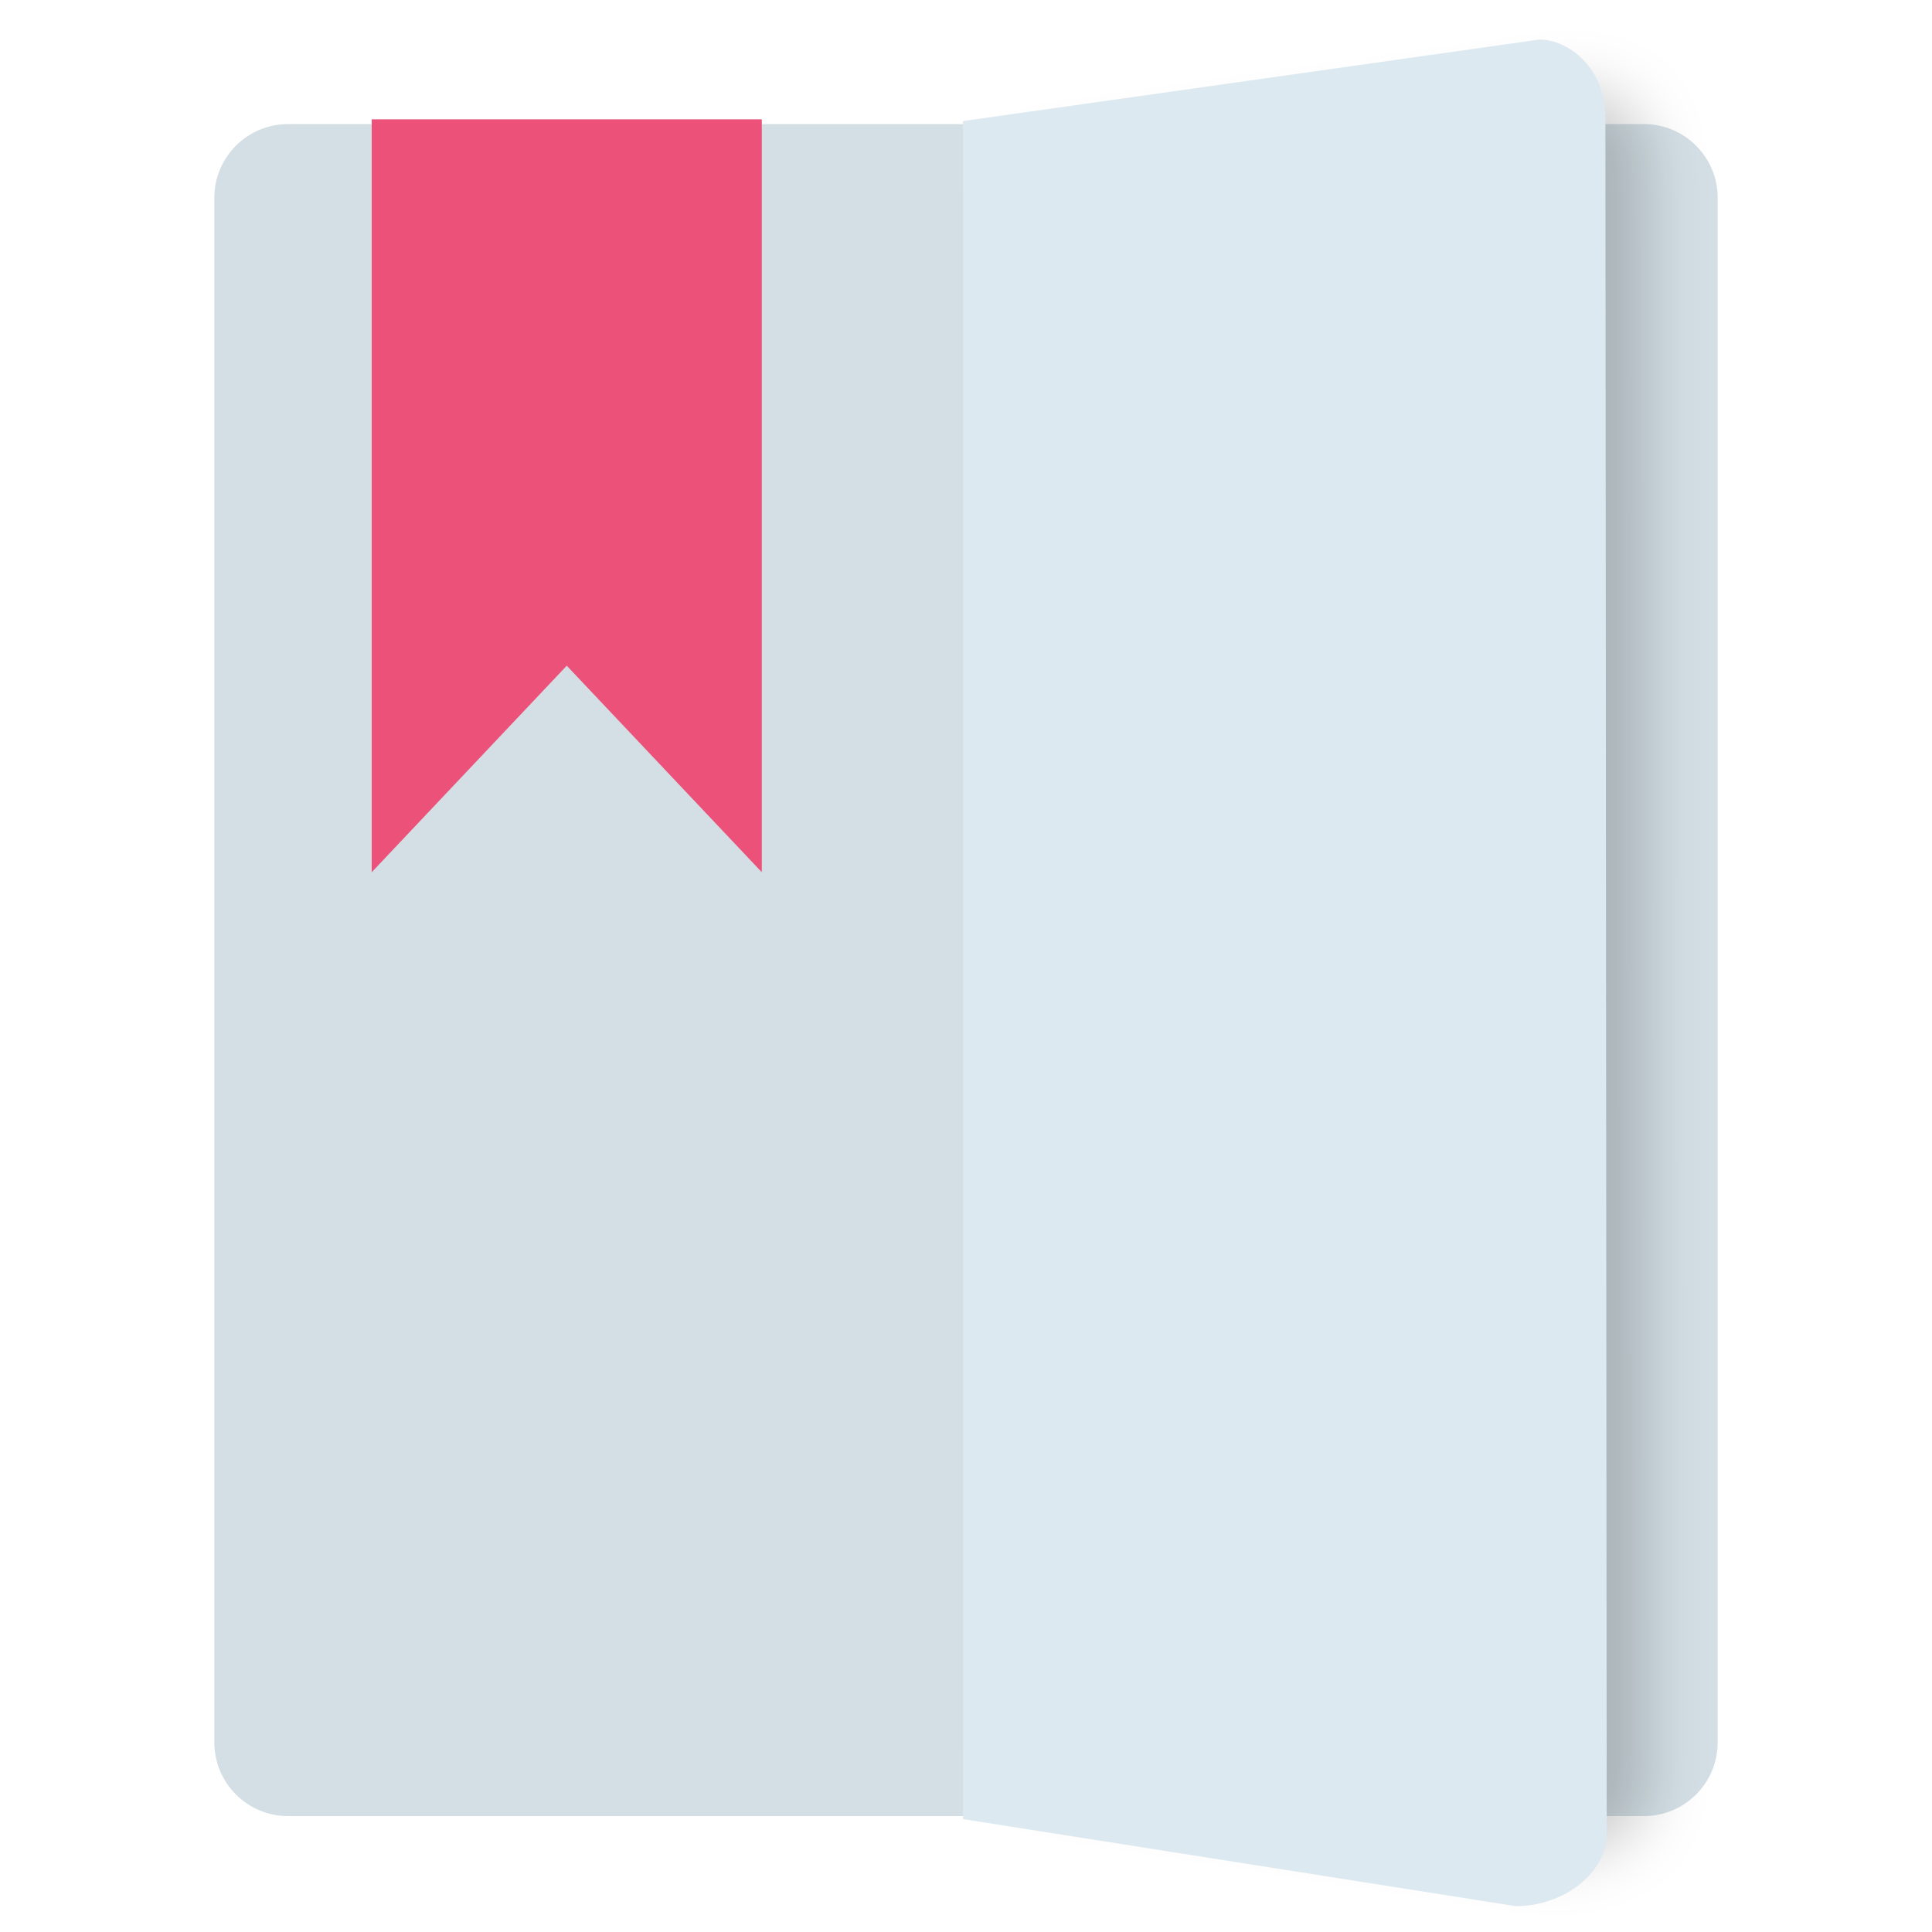
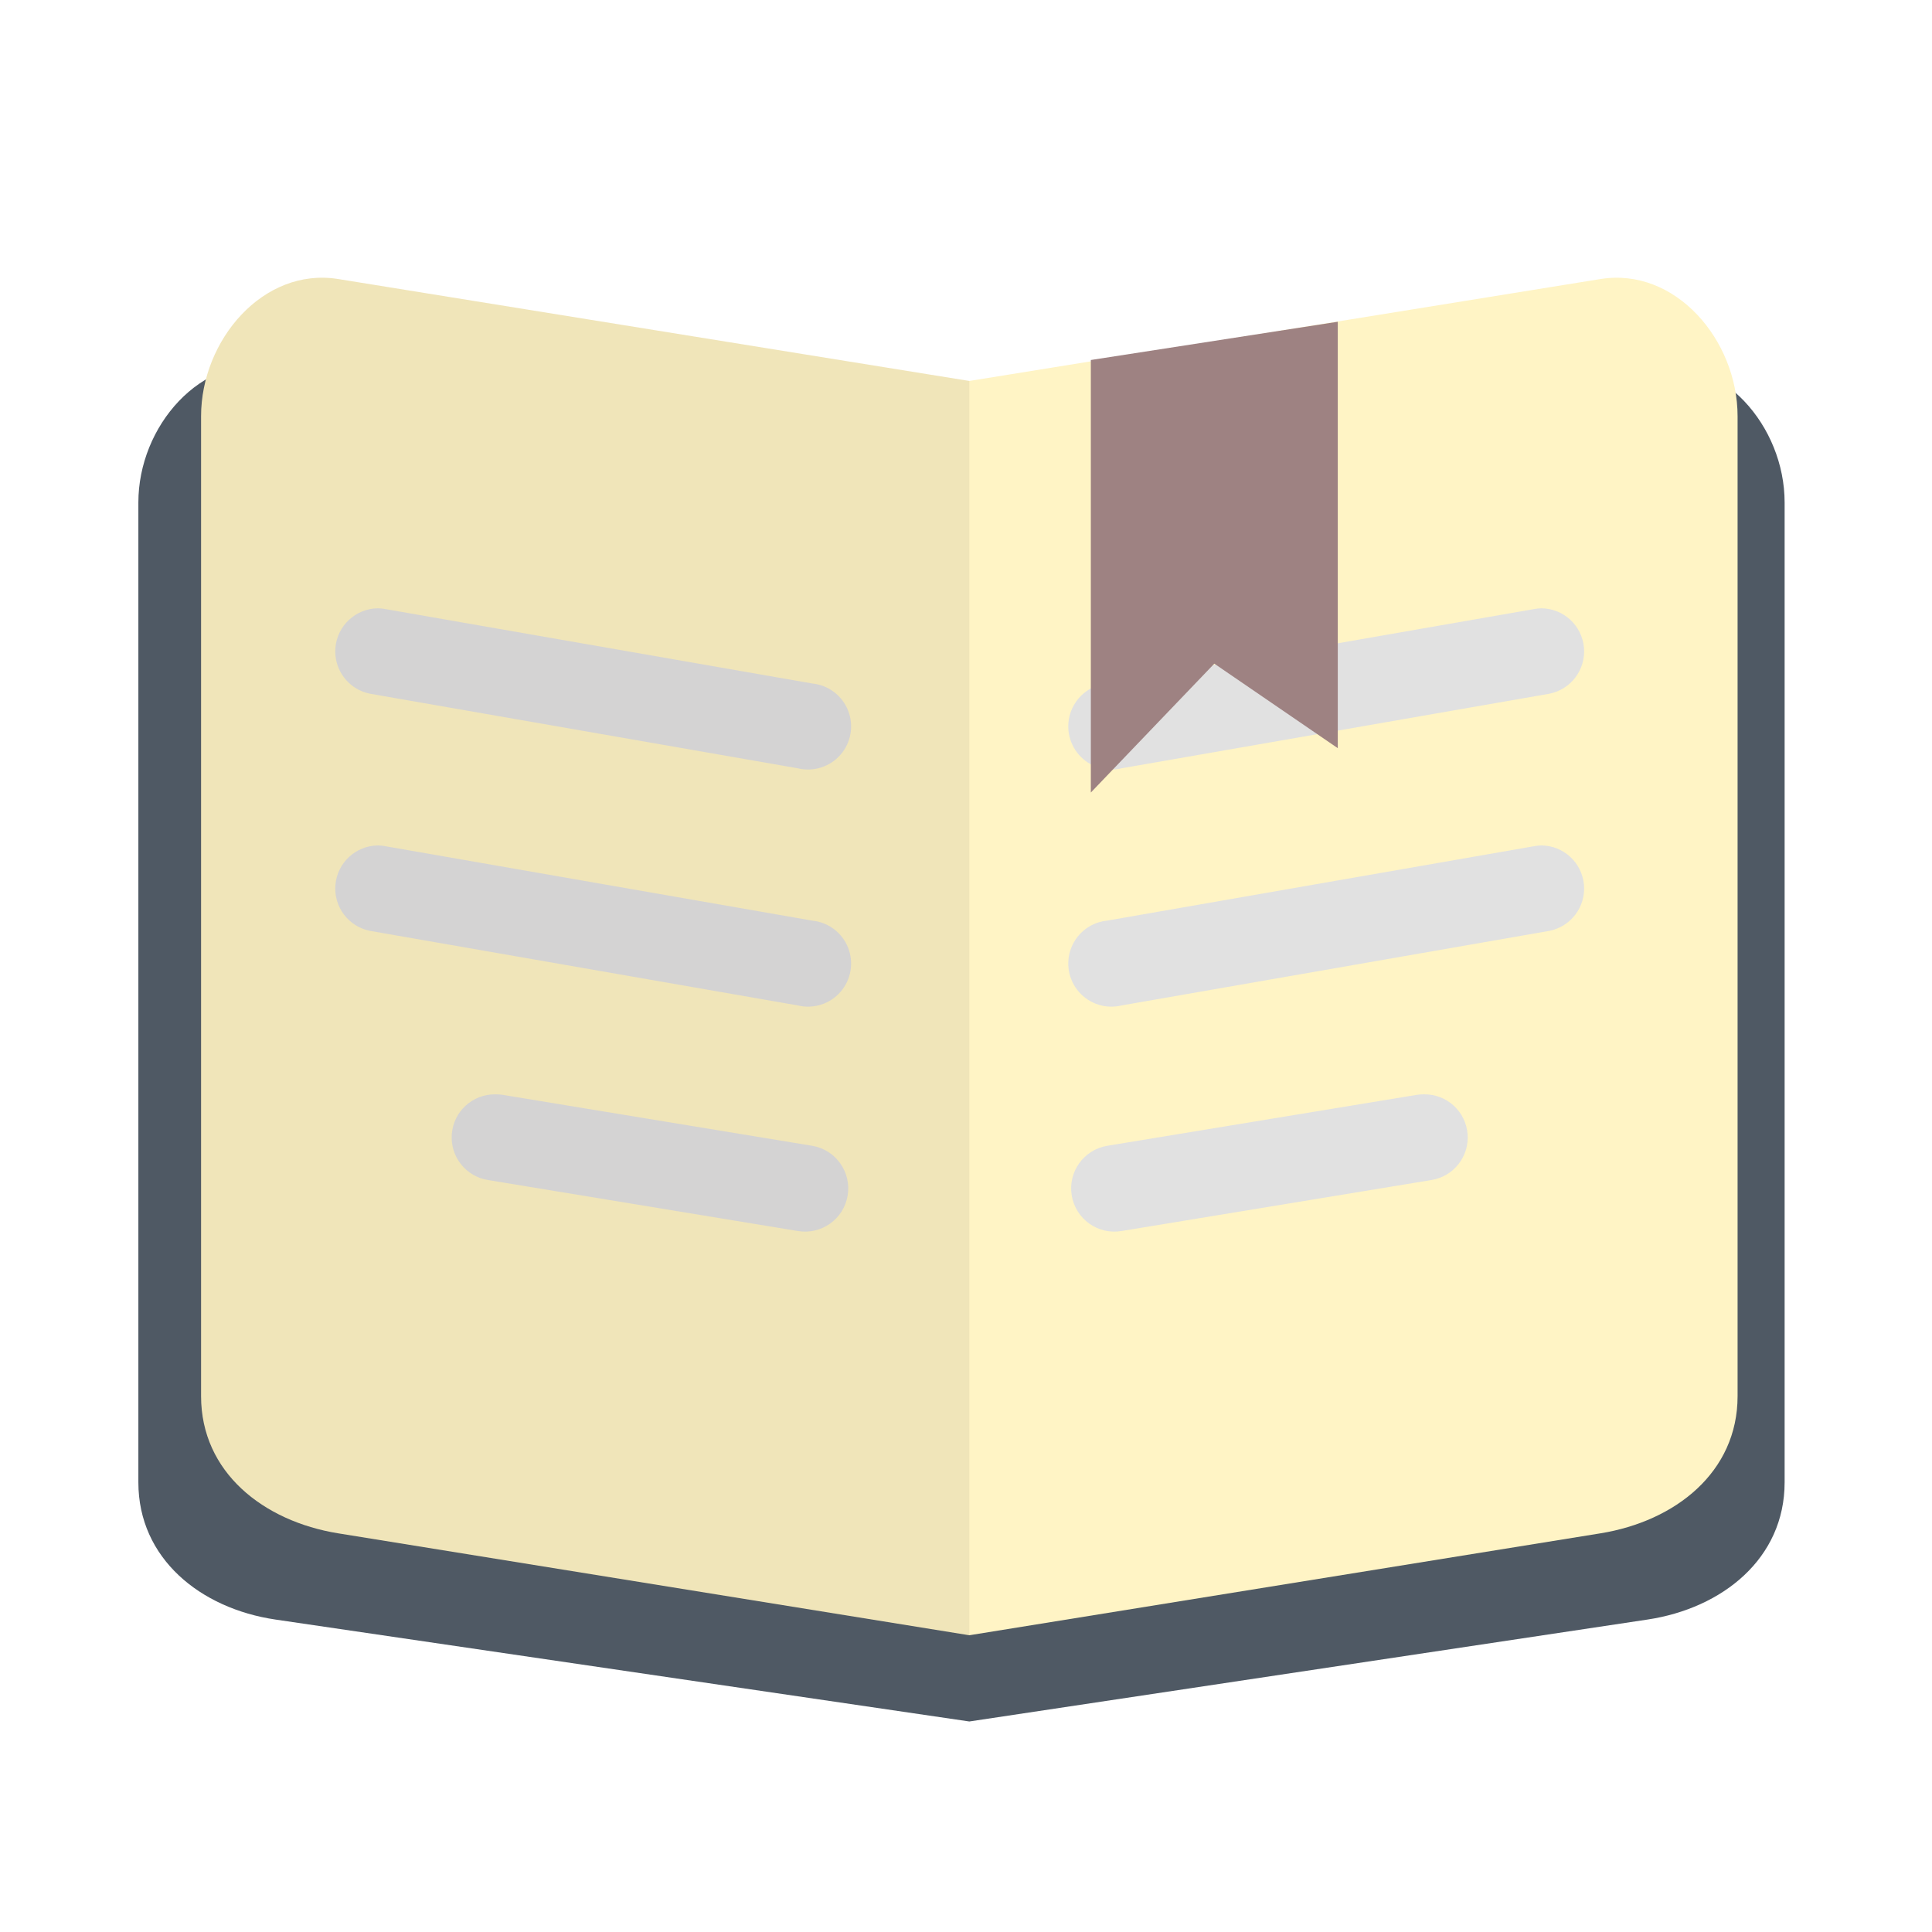
- <svg xmlns="http://www.w3.org/2000/svg" id="svg2" version="1.1" width="512" height="512" viewBox="0 0 512 512">
-   <defs id="defs6">
-     <filter style="color-interpolation-filters:sRGB" id="filter4187" x="-0.108" width="1.215" y="-0.042" height="1.084">
-       <feGaussianBlur stdDeviation="8.192" id="feGaussianBlur4189" />
-     </filter>
-   </defs>
-   <rect style="opacity:1;fill:#d3dfe5;fill-opacity:1;fill-rule:evenodd;stroke:none;stroke-width:1.602;stroke-linecap:butt;stroke-linejoin:round;stroke-miterlimit:4;stroke-dasharray:none;stroke-dashoffset:0;stroke-opacity:1" id="rect4239" width="398.398" height="448.398" x="56.801" y="32.885" ry="19.537" rx="19.537" />
-   <path style="opacity:0.2;fill:#000000;fill-opacity:1;stroke:none;stroke-width:47.11;stroke-linecap:butt;stroke-linejoin:miter;stroke-miterlimit:4;stroke-dasharray:94.22, 94.22;stroke-dashoffset:0;stroke-opacity:1;filter:url(#filter4187)" d="m 406.962,9.814 c 7.69,0 17.465,7.507 17.465,20.686 l 0.349,456.224 c 0,10.067 -11.139,19.097 -24.102,19.097 l -145.475,-23.737 0,-450 z" id="rect4178-9-7-5" transform="matrix(0.9768526,0,0,0.9453377,21.62401,14.09287)" />
-   <path style="opacity:1;fill:#dde9f0;fill-opacity:1;stroke:none;stroke-width:47.11;stroke-linecap:butt;stroke-linejoin:miter;stroke-miterlimit:4;stroke-dasharray:94.22, 94.22;stroke-dashoffset:0;stroke-opacity:1" d="m 407.983,10.48 c 7.69,0 17.465,7.507 17.465,20.686 l 0.349,454.891 c 0,10.067 -11.139,19.097 -24.102,19.097 l -146.497,-23.071 0,-450 z" id="rect4178-9-7" />
-   <path style="color:#000000;fill:#eb5179;fill-opacity:1;fill-rule:evenodd;stroke:none;stroke-width:16.28;marker:none;visibility:visible;display:inline;overflow:visible;enable-background:accumulate" d="m 98.508,31.62 103.373,0 0,199.523 -51.686,-54.727 -51.686,54.727 z" id="rect2987" />
+ <svg xmlns="http://www.w3.org/2000/svg" id="svg2" version="1.1" width="512" height="512">
+   <defs id="defs6" />
+   <path id="path3819" d="M 73.025,96.803 256.884,123.811 436.587,96.803 c 19.918,-2.993 36.356,16.215 36.356,36.356 l 0,259.687 c 0,20.141 -16.439,33.363 -36.356,36.356 L 256.884,456.21 73.025,429.203 C 53.098,426.276 36.669,412.988 36.669,392.847 l 0,-259.687 c 0,-20.141 16.429,-39.283 36.356,-36.356 z" style="color:#000000;fill:#4f5964;fill-opacity:1;fill-rule:evenodd;stroke:none;stroke-width:50;marker:none;visibility:visible;display:inline;overflow:visible;enable-background:accumulate" />
+   <path style="color:#000000;fill:#fff4c5;fill-opacity:1;fill-rule:evenodd;stroke:none;stroke-width:50;marker:none;visibility:visible;display:inline;overflow:visible;enable-background:accumulate" d="M 89.645,73.951 256.884,100.958 424.122,73.951 c 19.884,-3.211 36.356,16.215 36.356,36.356 l 0,259.687 c 0,20.141 -16.472,33.145 -36.356,36.356 L 256.884,433.358 89.645,406.35 C 69.761,403.139 53.289,390.135 53.289,369.994 l 0,-259.687 c 0,-20.141 16.472,-39.567 36.356,-36.356 z" id="rect3815" />
+   <path id="path3842" d="m 100.182,161.206 a 11.427,11.427 0 0 1 1.883,0.195 l 113.224,19.736 a 11.427,11.427 0 1 1 -3.895,22.463 L 98.169,183.863 a 11.427,11.427 0 0 1 2.013,-22.658 z m 0,62.844 a 11.427,11.427 0 0 1 1.883,0.195 l 113.224,19.736 a 11.427,11.427 0 1 1 -3.895,22.463 L 98.169,246.708 a 11.427,11.427 0 0 1 2.013,-22.658 z m 31.033,65.96 a 11.427,11.427 0 0 1 1.948,0.13 l 82.061,13.504 a 11.452,11.452 0 1 1 -3.765,22.593 l -82.061,-13.504 a 11.427,11.427 0 0 1 1.818,-22.723 z" style="font-size:medium;font-style:normal;font-variant:normal;font-weight:normal;font-stretch:normal;text-indent:0;text-align:start;text-decoration:none;line-height:normal;letter-spacing:normal;word-spacing:normal;text-transform:none;direction:ltr;block-progression:tb;writing-mode:lr-tb;text-anchor:start;baseline-shift:baseline;color:#000000;fill:#e1e1e1;fill-opacity:1;stroke:none;stroke-width:11;marker:none;visibility:visible;display:inline;overflow:visible;enable-background:accumulate;font-family:Sans;-inkscape-font-specification:Sans" />
+   <path id="path3821" d="m 89.645,73.951 167.238,27.007 0,332.399 L 89.645,406.35 C 69.761,403.139 53.289,390.135 53.289,369.994 l 0,-259.687 c 0,-20.141 16.472,-39.567 36.356,-36.356 z" style="color:#000000;fill:#241c1c;fill-opacity:0.069;fill-rule:evenodd;stroke:none;stroke-width:50;marker:none;visibility:visible;display:inline;overflow:visible;enable-background:accumulate" />
+   <path style="font-size:medium;font-style:normal;font-variant:normal;font-weight:normal;font-stretch:normal;text-indent:0;text-align:start;text-decoration:none;line-height:normal;letter-spacing:normal;word-spacing:normal;text-transform:none;direction:ltr;block-progression:tb;writing-mode:lr-tb;text-anchor:start;baseline-shift:baseline;color:#000000;fill:#e1e1e1;fill-opacity:1;stroke:none;stroke-width:11;marker:none;visibility:visible;display:inline;overflow:visible;enable-background:accumulate;font-family:Sans;-inkscape-font-specification:Sans" d="m 408.476,161.206 a 11.427,11.427 0 0 0 -1.883,0.195 l -113.224,19.736 a 11.427,11.427 0 1 0 3.895,22.463 L 410.488,183.863 a 11.427,11.427 0 0 0 -2.013,-22.658 z m 0,62.844 a 11.427,11.427 0 0 0 -1.883,0.195 l -113.224,19.736 a 11.427,11.427 0 1 0 3.895,22.463 l 113.224,-19.736 a 11.427,11.427 0 0 0 -2.013,-22.658 z m -31.033,65.96 a 11.427,11.427 0 0 0 -1.948,0.13 l -82.061,13.504 a 11.452,11.452 0 0 0 3.765,22.593 l 82.061,-13.504 a 11.427,11.427 0 0 0 -1.818,-22.723 z" id="path3823" />
+   <path style="color:#000000;fill:#9e8282;fill-opacity:1;fill-rule:evenodd;stroke:none;stroke-width:11;marker:none;visibility:visible;display:inline;overflow:visible;enable-background:accumulate" d="m 289.085,95.403 65.441,-10.135 0,113.007 -32.721,-22.402 -32.721,34.155 z" id="rect3844" />
</svg>
